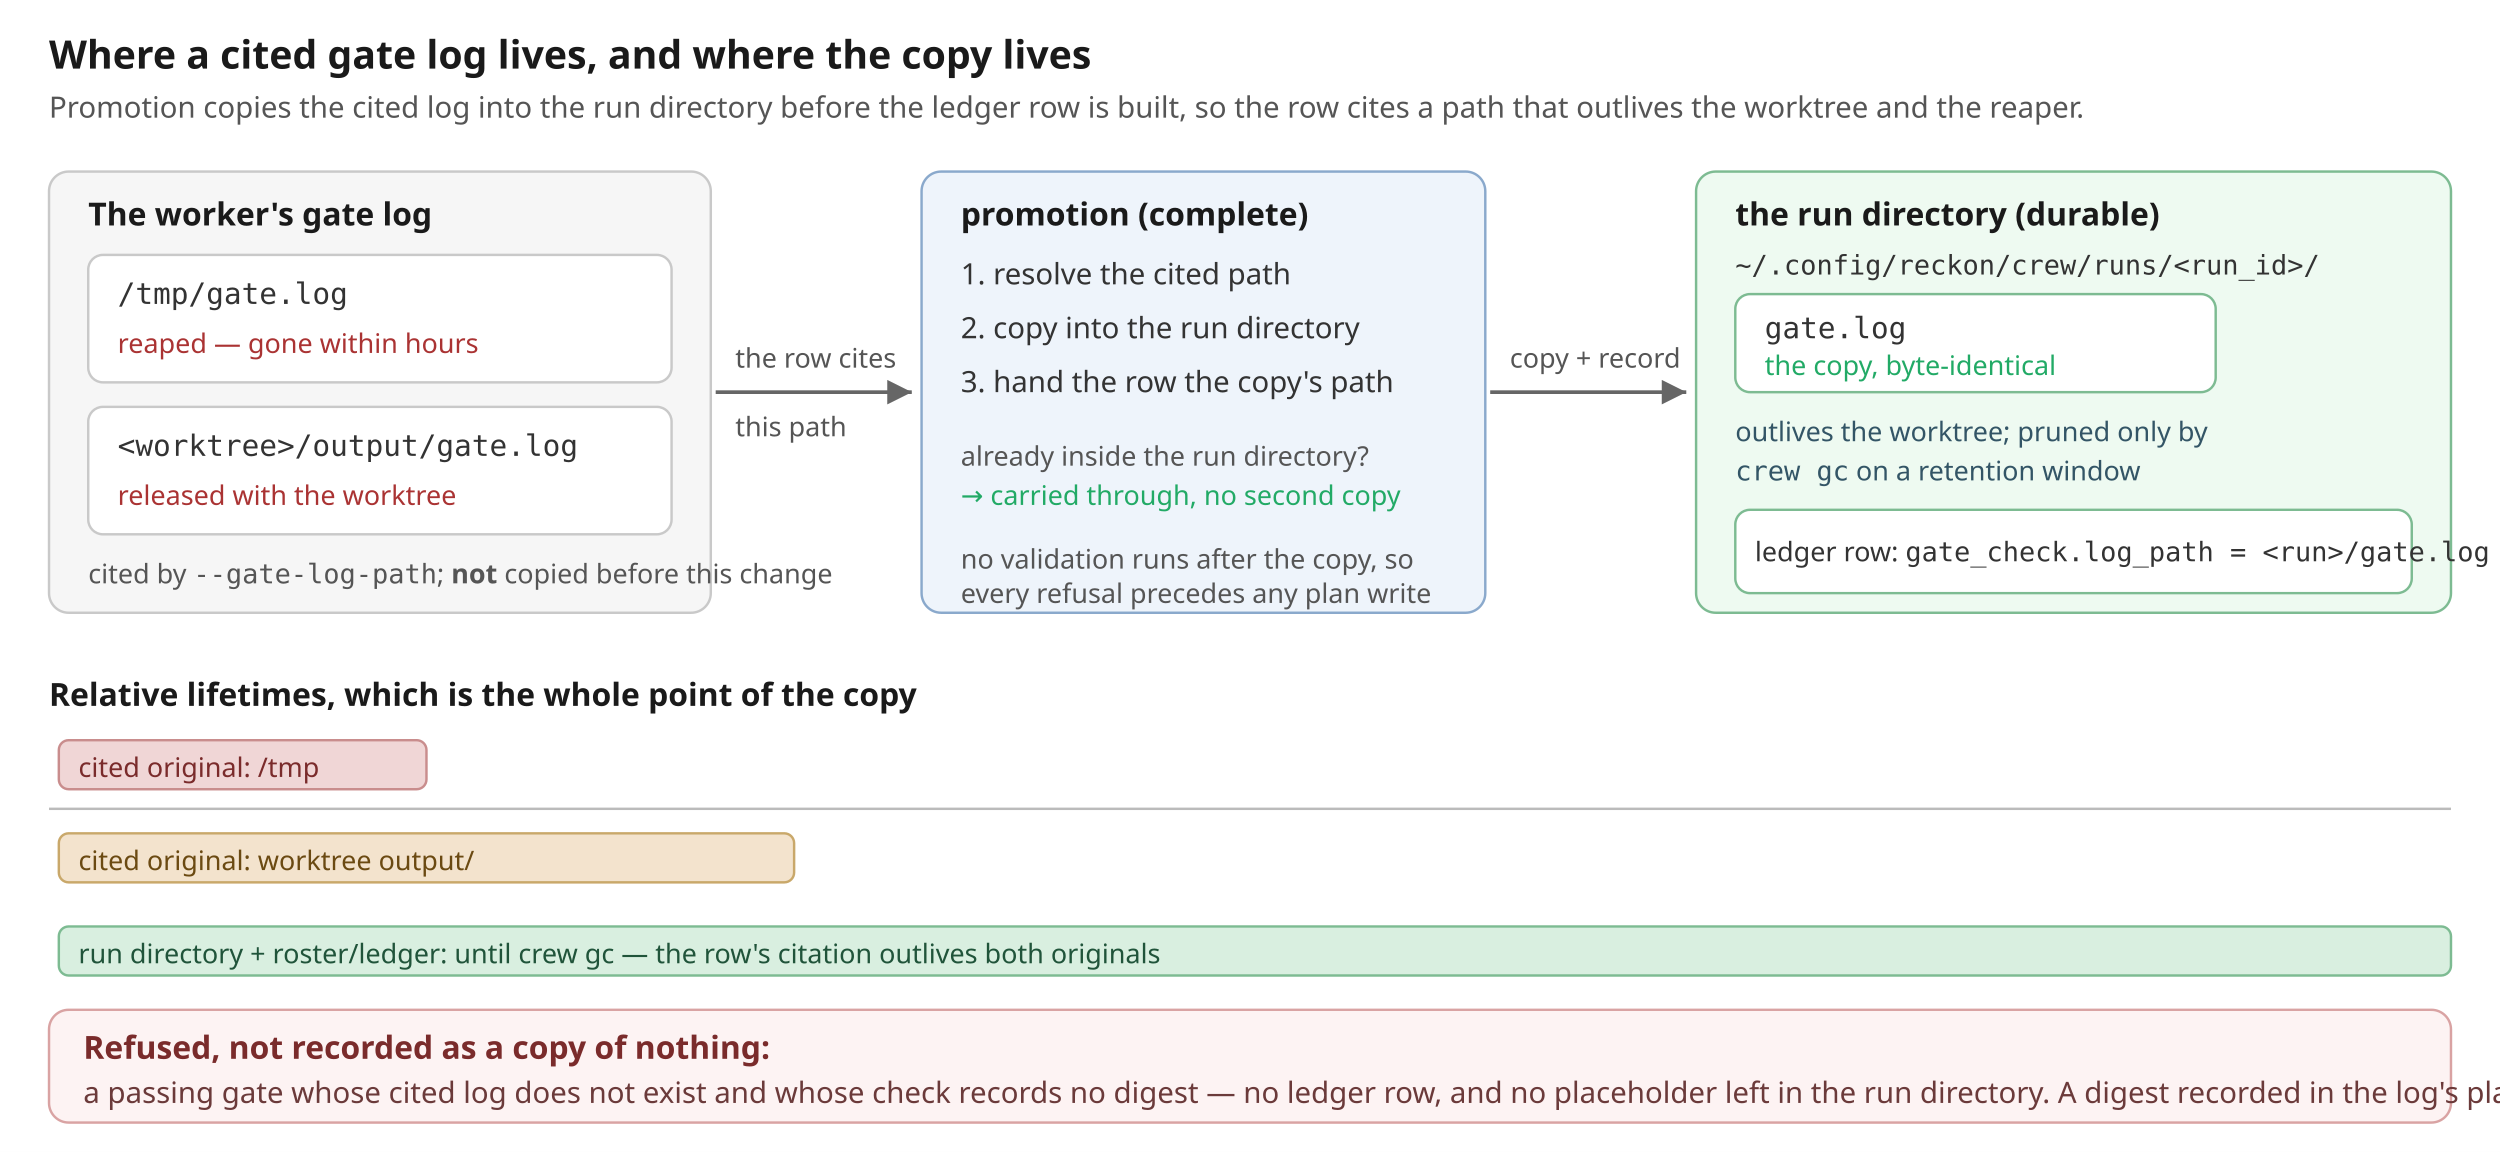
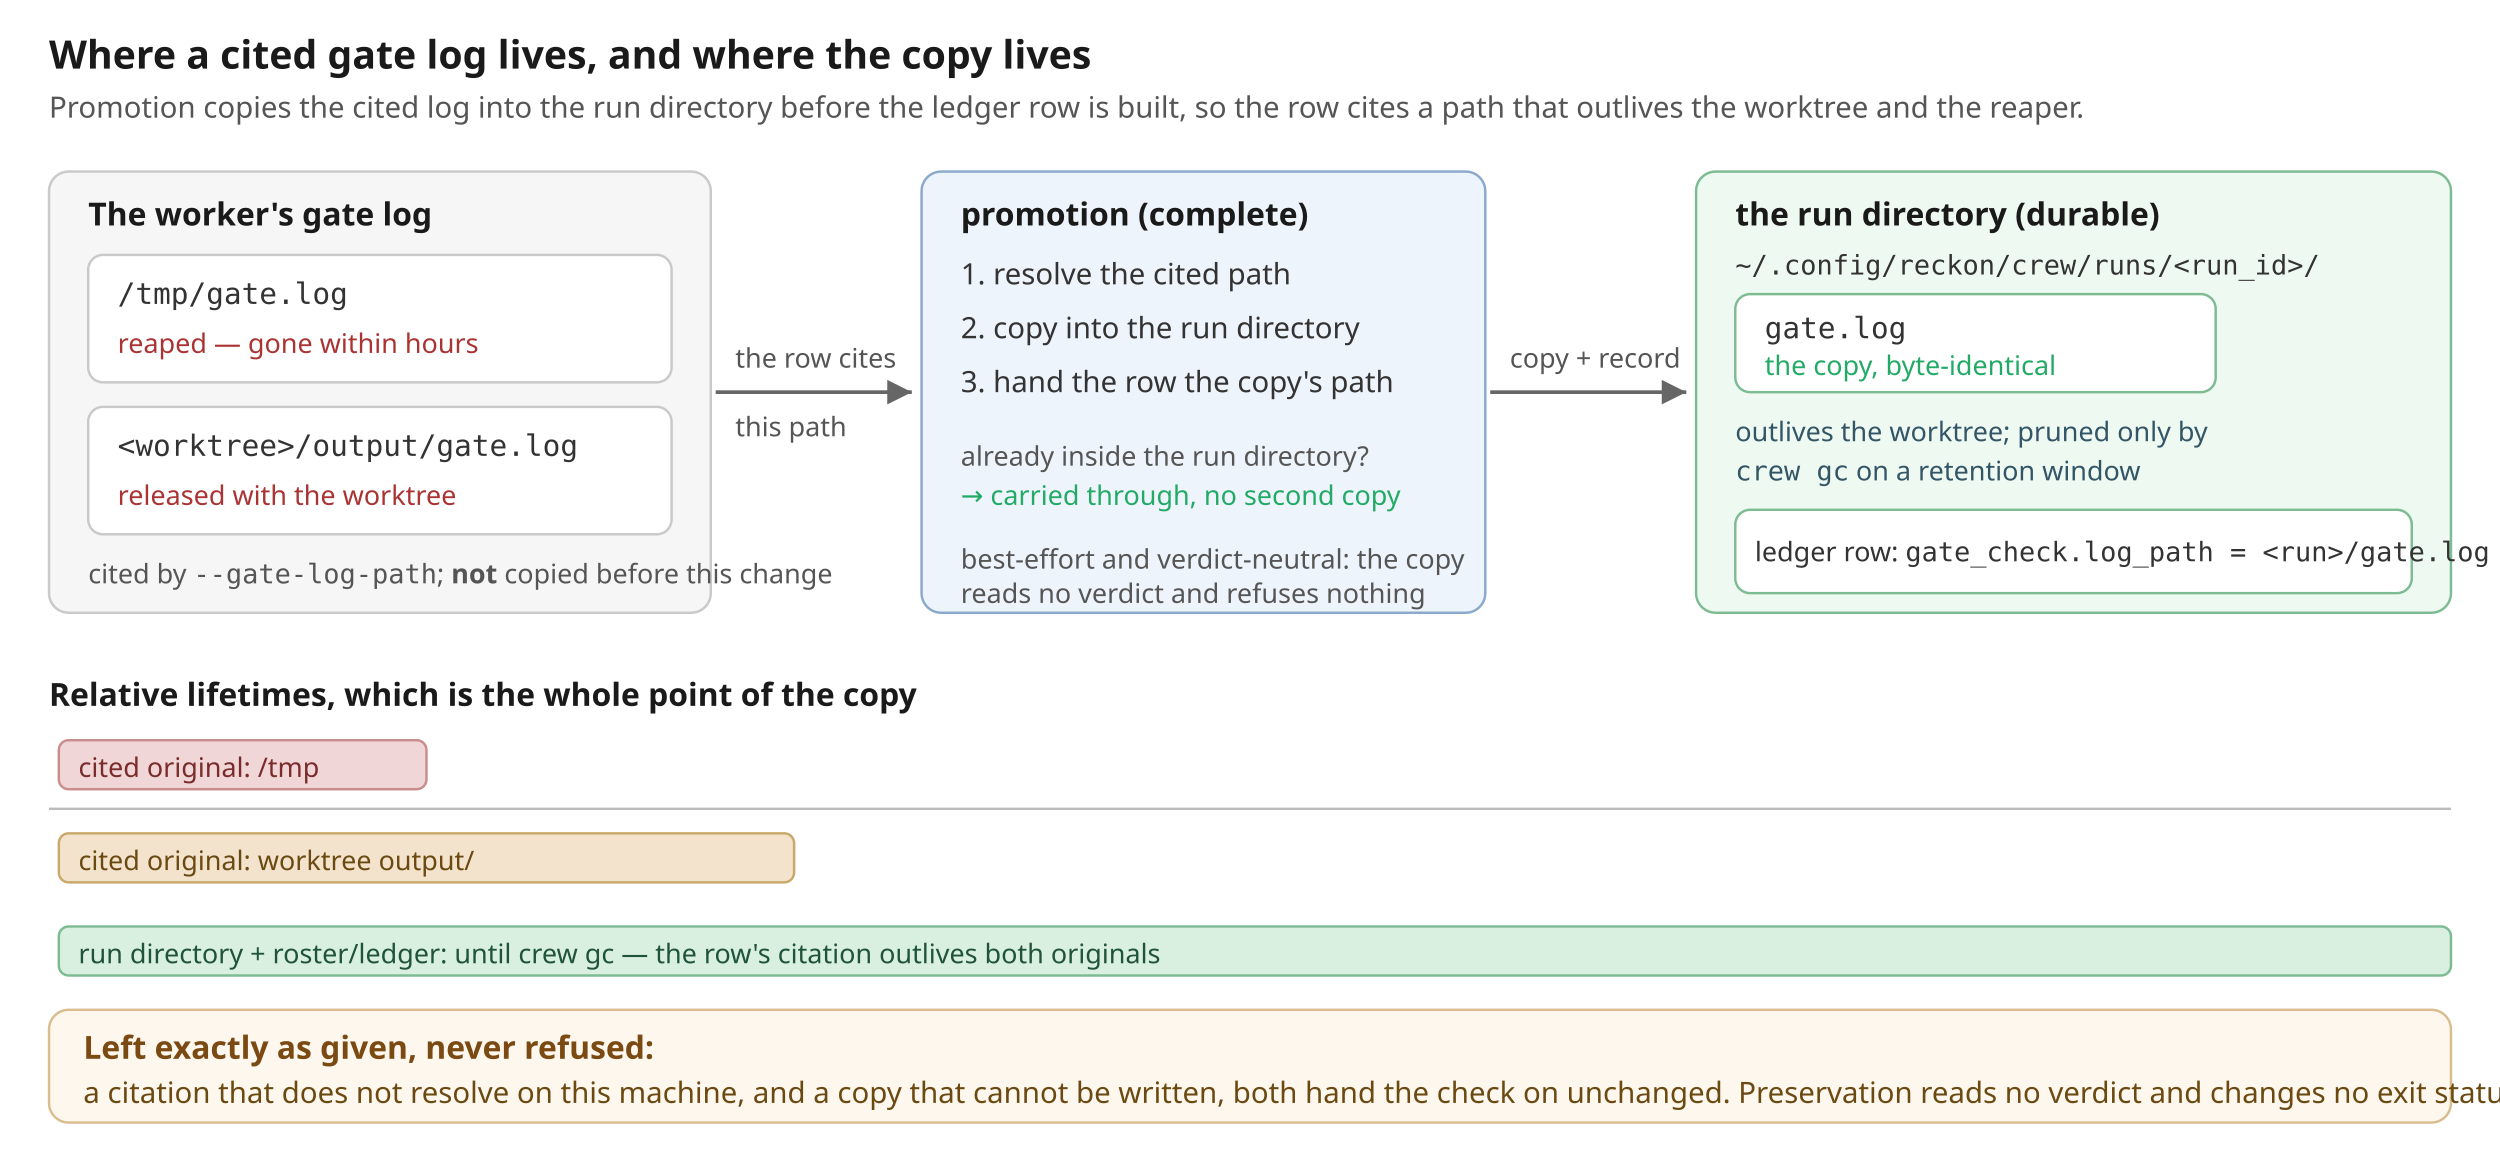
<svg xmlns="http://www.w3.org/2000/svg" viewBox="0 0 1020 470" width="1020" height="470" font-family="ui-sans-serif, system-ui, sans-serif" font-size="13">
  <rect width="1020" height="470" fill="#ffffff" />
  <text x="20" y="28" font-size="16" font-weight="700" fill="#1a1a1a">Where a cited gate log lives, and where the copy lives</text>
  <text x="20" y="48" font-size="12" fill="#555">Promotion copies the cited log into the run directory before the ledger row is built, so the row cites a path that outlives the worktree and the reaper.</text>
  <rect x="20" y="70" width="270" height="180" rx="8" fill="#f6f6f6" stroke="#c9c9c9" />
  <text x="36" y="92" font-weight="700" fill="#1a1a1a">The worker's gate log</text>
  <rect x="36" y="104" width="238" height="52" rx="6" fill="#ffffff" stroke="#c9c9c9" />
  <text x="48" y="124" font-family="ui-monospace, monospace" font-size="12" fill="#333">/tmp/gate.log</text>
  <text x="48" y="144" font-size="11" fill="#a33">reaped — gone within hours</text>
  <rect x="36" y="166" width="238" height="52" rx="6" fill="#ffffff" stroke="#c9c9c9" />
  <text x="48" y="186" font-family="ui-monospace, monospace" font-size="12" fill="#333">&lt;worktree&gt;/output/gate.log</text>
  <text x="48" y="206" font-size="11" fill="#a33">released with the worktree</text>
  <text x="36" y="238" font-size="11" fill="#555">cited by <tspan font-family="ui-monospace, monospace">--gate-log-path</tspan>; <tspan font-weight="700">not</tspan> copied before this change</text>
  <line x1="292" y1="160" x2="372" y2="160" stroke="#666" stroke-width="1.5" />
  <polygon points="372,160 362,155 362,165" fill="#666" />
  <text x="300" y="150" font-size="11" fill="#555">the row cites</text>
  <text x="300" y="178" font-size="11" fill="#555">this path</text>
  <rect x="376" y="70" width="230" height="180" rx="8" fill="#eef4fb" stroke="#8aa9cc" />
  <text x="392" y="92" font-weight="700" fill="#1a1a1a">promotion (complete)</text>
  <text x="392" y="116" font-size="12" fill="#333">1. resolve the cited path</text>
  <text x="392" y="138" font-size="12" fill="#333">2. copy into the run directory</text>
  <text x="392" y="160" font-size="12" fill="#333">3. hand the row the copy's path</text>
  <text x="392" y="190" font-size="11" fill="#555">already inside the run directory?</text>
  <text x="392" y="206" font-size="11" fill="#2a6">→ carried through, no second copy</text>
-   <text x="392" y="232" font-size="11" fill="#555">no validation runs after the copy, so</text>
-   <text x="392" y="246" font-size="11" fill="#555">every refusal precedes any plan write</text>
+   <text x="392" y="232" font-size="11" fill="#555">best-effort and verdict-neutral: the copy</text>
+   <text x="392" y="246" font-size="11" fill="#555">reads no verdict and refuses nothing</text>
  <line x1="608" y1="160" x2="688" y2="160" stroke="#666" stroke-width="1.5" />
  <polygon points="688,160 678,155 678,165" fill="#666" />
  <text x="616" y="150" font-size="11" fill="#555">copy + record</text>
  <rect x="692" y="70" width="308" height="180" rx="8" fill="#eefaf1" stroke="#7dbb92" />
  <text x="708" y="92" font-weight="700" fill="#1a1a1a">the run directory (durable)</text>
  <text x="708" y="112" font-family="ui-monospace, monospace" font-size="11" fill="#333">~/.config/reckon/crew/runs/&lt;run_id&gt;/</text>
  <rect x="708" y="120" width="196" height="40" rx="6" fill="#ffffff" stroke="#7dbb92" />
  <text x="720" y="138" font-family="ui-monospace, monospace" font-size="12" fill="#333">gate.log</text>
  <text x="720" y="153" font-size="11" fill="#2a6">the copy, byte-identical</text>
  <text x="708" y="180" font-size="11" fill="#356">outlives the worktree; pruned only by</text>
  <text x="708" y="196" font-size="11" fill="#356">
    <tspan font-family="ui-monospace, monospace">crew gc</tspan> on a retention window</text>
  <rect x="708" y="208" width="276" height="34" rx="6" fill="#ffffff" stroke="#7dbb92" />
  <text x="716" y="229" font-size="11" fill="#333">ledger row: <tspan font-family="ui-monospace, monospace">gate_check.log_path = &lt;run&gt;/gate.log</tspan>
  </text>
  <text x="20" y="288" font-weight="700" fill="#1a1a1a">Relative lifetimes, which is the whole point of the copy</text>
  <line x1="20" y1="330" x2="1000" y2="330" stroke="#bbb" />
  <rect x="24" y="302" width="150" height="20" rx="4" fill="#f0d6d6" stroke="#c98d8d" />
  <text x="32" y="317" font-size="11" fill="#7a2b2b">cited original: /tmp</text>
  <rect x="24" y="340" width="300" height="20" rx="4" fill="#f3e3cd" stroke="#c9a86a" />
  <text x="32" y="355" font-size="11" fill="#6b4a12">cited original: worktree output/</text>
  <rect x="24" y="378" width="976" height="20" rx="4" fill="#d9efe0" stroke="#7dbb92" />
  <text x="32" y="393" font-size="11" fill="#20543a">run directory + roster/ledger: until crew gc — the row's citation outlives both originals</text>
-   <rect x="20" y="412" width="980" height="46" rx="8" fill="#fdf3f3" stroke="#d9a3a3" />
-   <text x="34" y="432" font-weight="700" fill="#7a2b2b">Refused, not recorded as a copy of nothing:</text>
-   <text x="34" y="450" font-size="12" fill="#6b3a3a">a passing gate whose cited log does not exist and whose check records no digest — no ledger row, and no placeholder left in the run directory. A digest recorded in the log's place is the documented "log not kept" case and is carried through.</text>
+   <rect x="20" y="412" width="980" height="46" rx="8" fill="#fdf7ee" stroke="#d9bd8f" />
+   <text x="34" y="432" font-weight="700" fill="#7a4a12">Left exactly as given, never refused:</text>
+   <text x="34" y="450" font-size="12" fill="#6b4a12">a citation that does not resolve on this machine, and a copy that cannot be written, both hand the check on unchanged. Preservation reads no verdict and changes no exit status.</text>
</svg>
